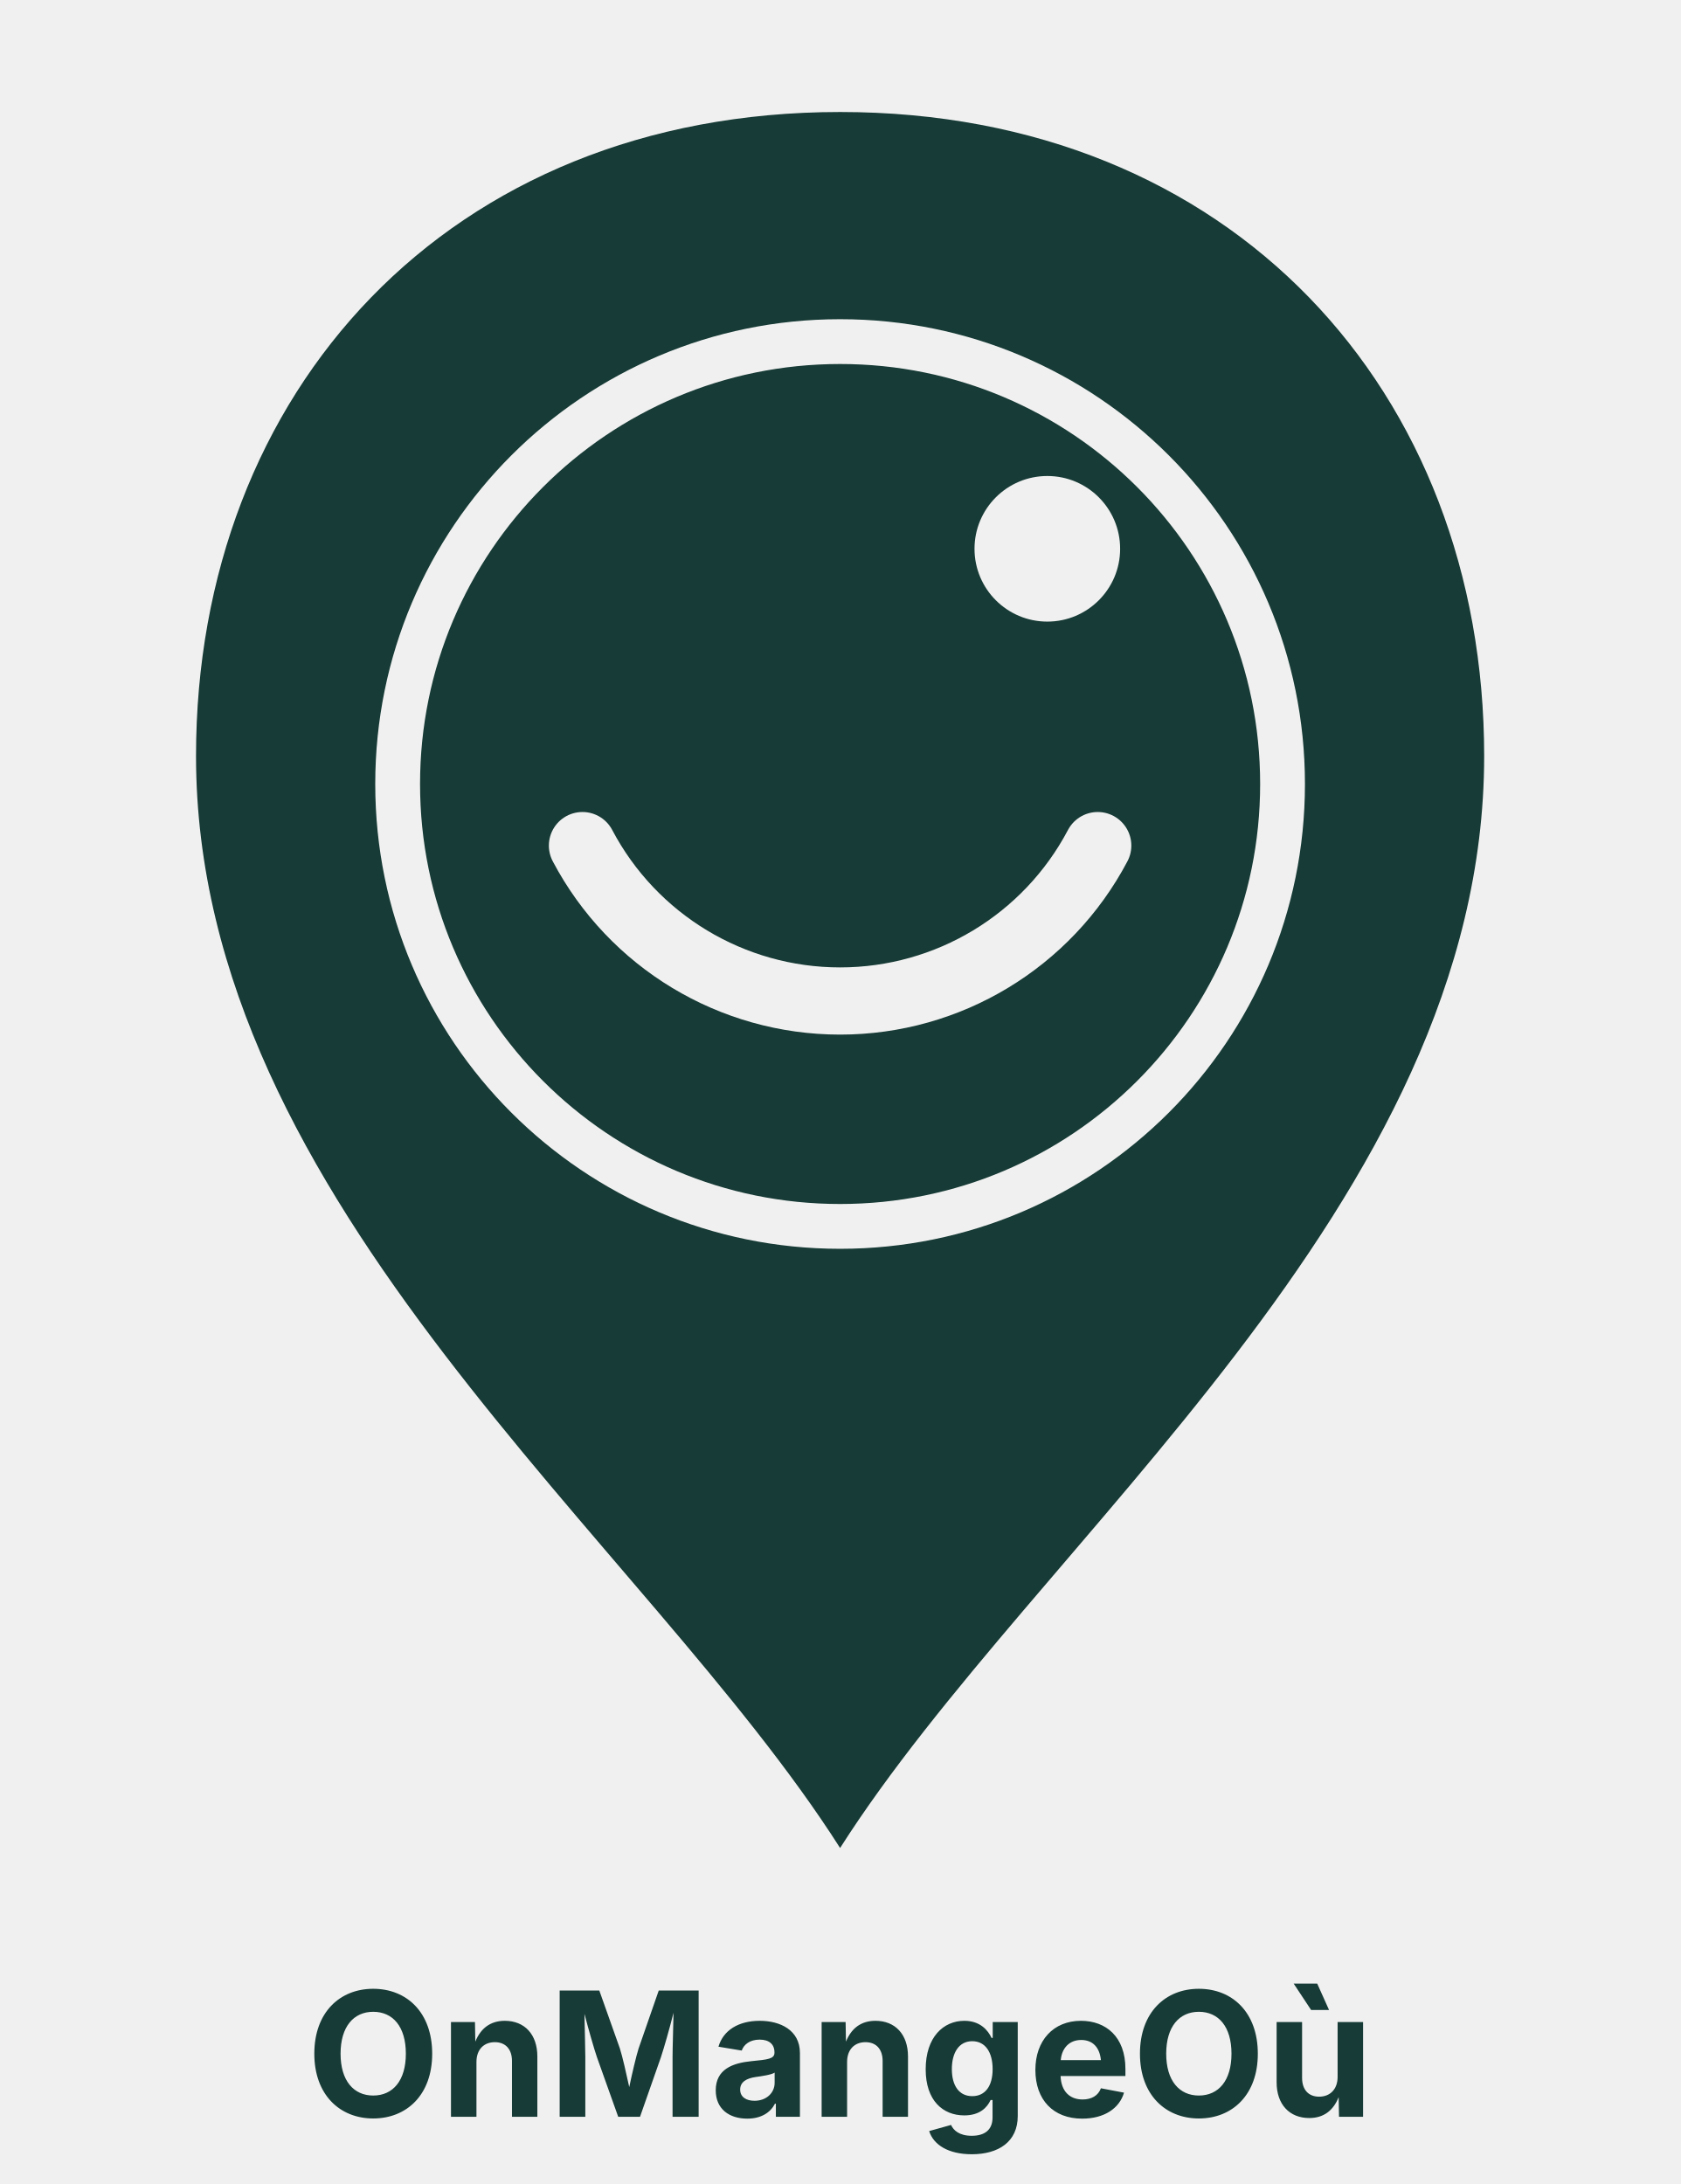
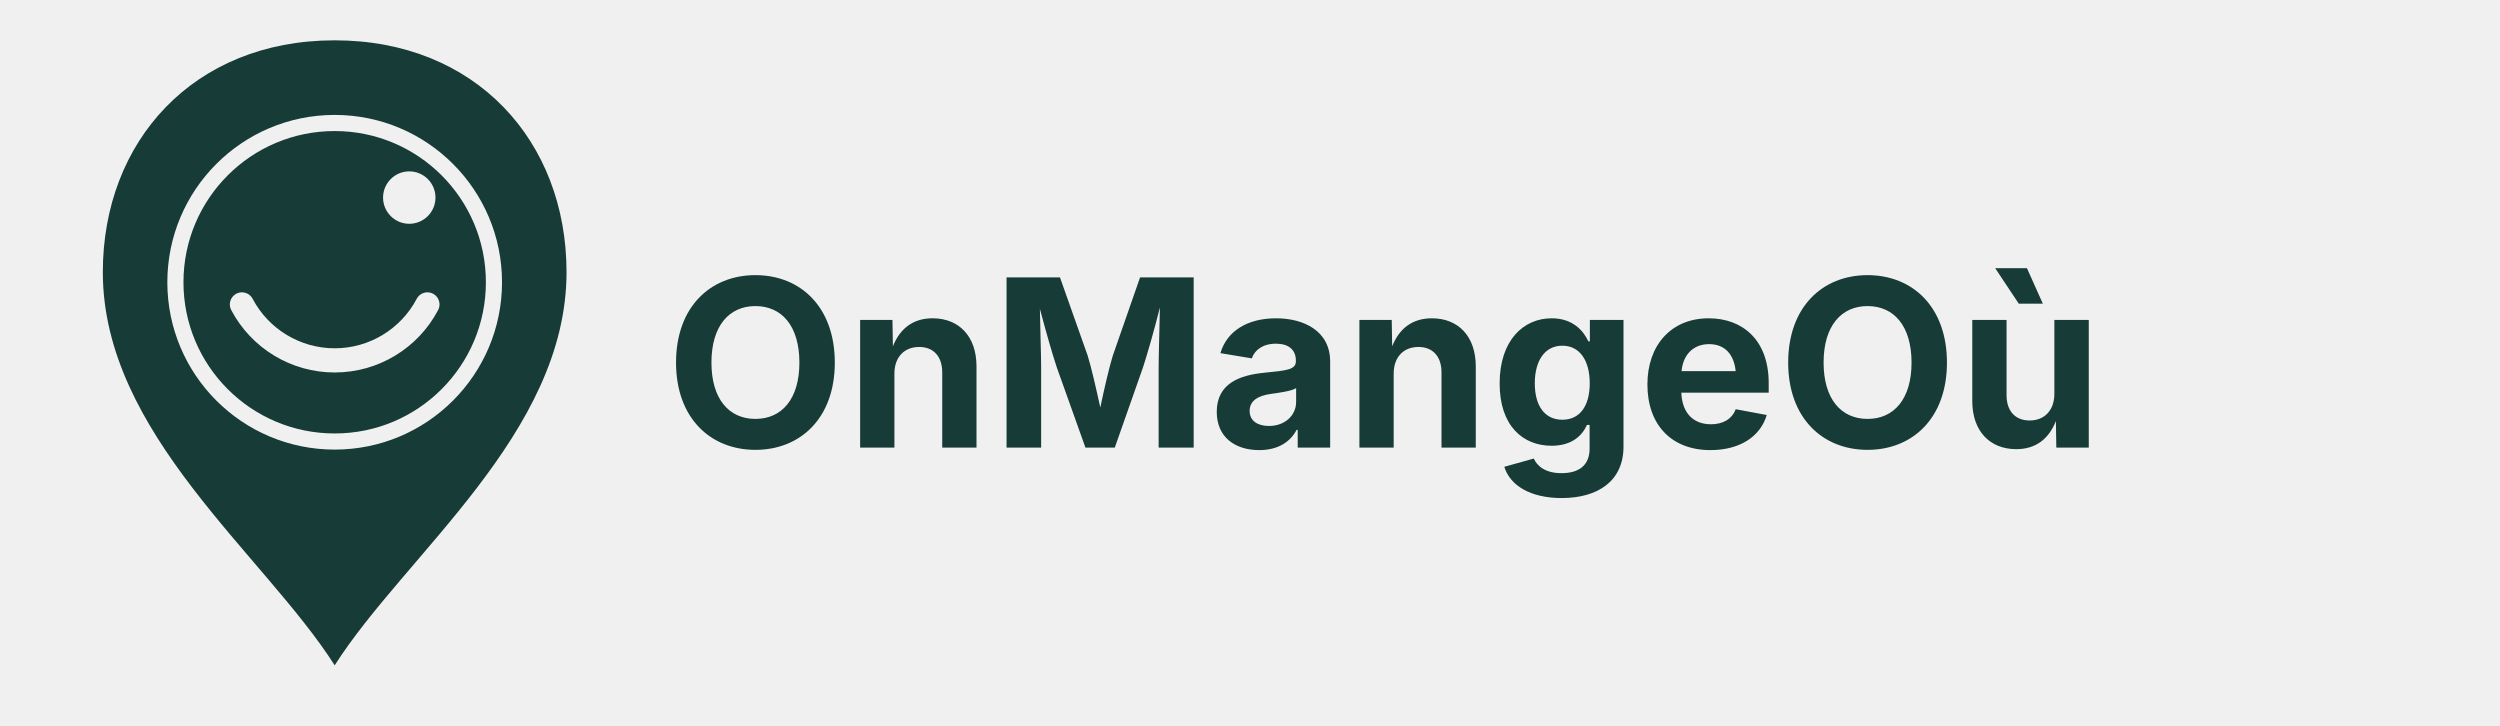
- <svg xmlns="http://www.w3.org/2000/svg" viewBox="0 0 300 390" width="300" height="390" role="img" aria-labelledby="onmangeou-mono-title" color="#173B36">
+ <svg xmlns="http://www.w3.org/2000/svg" viewBox="0 0 620 180" width="620" height="180" role="img" aria-labelledby="onmangeou-mono-title" color="#173B36">
  <defs>
    <mask id="onmangeou-mono-knockout" maskUnits="userSpaceOnUse" x="0" y="0" width="300" height="350">
      <rect width="300" height="350" fill="white" />
      <circle cx="150" cy="140" r="79" fill="none" stroke="black" stroke-width="8" />
      <path d="M104 151A52 52 0 0 0 196 151" fill="none" stroke="black" stroke-width="12" stroke-linecap="round" />
      <circle cx="187" cy="98" r="13" fill="black" />
    </mask>
  </defs>
  <g aria-hidden="true" fill="currentColor">
-     <path d="M150 20C220 20 265 70 265 135C265 215 185 275 150 330C115 275 35 215 35 135C35 70 80 20 150 20Z" mask="url(#onmangeou-mono-knockout)" />
-     <text x="150" y="378" text-anchor="middle" font-family="Inter, Arial, sans-serif" font-size="31" font-weight="700">OnMangeOù</text>
+     <g transform="translate(8 0) scale(.5)">
+       <path d="M150 20C220 20 265 70 265 135C265 215 185 275 150 330C115 275 35 215 35 135C35 70 80 20 150 20Z" mask="url(#onmangeou-mono-knockout)" />
+     </g>
+     <text x="165" y="111" font-family="Inter, Arial, sans-serif" font-size="58" font-weight="700">OnMangeOù</text>
  </g>
</svg>
